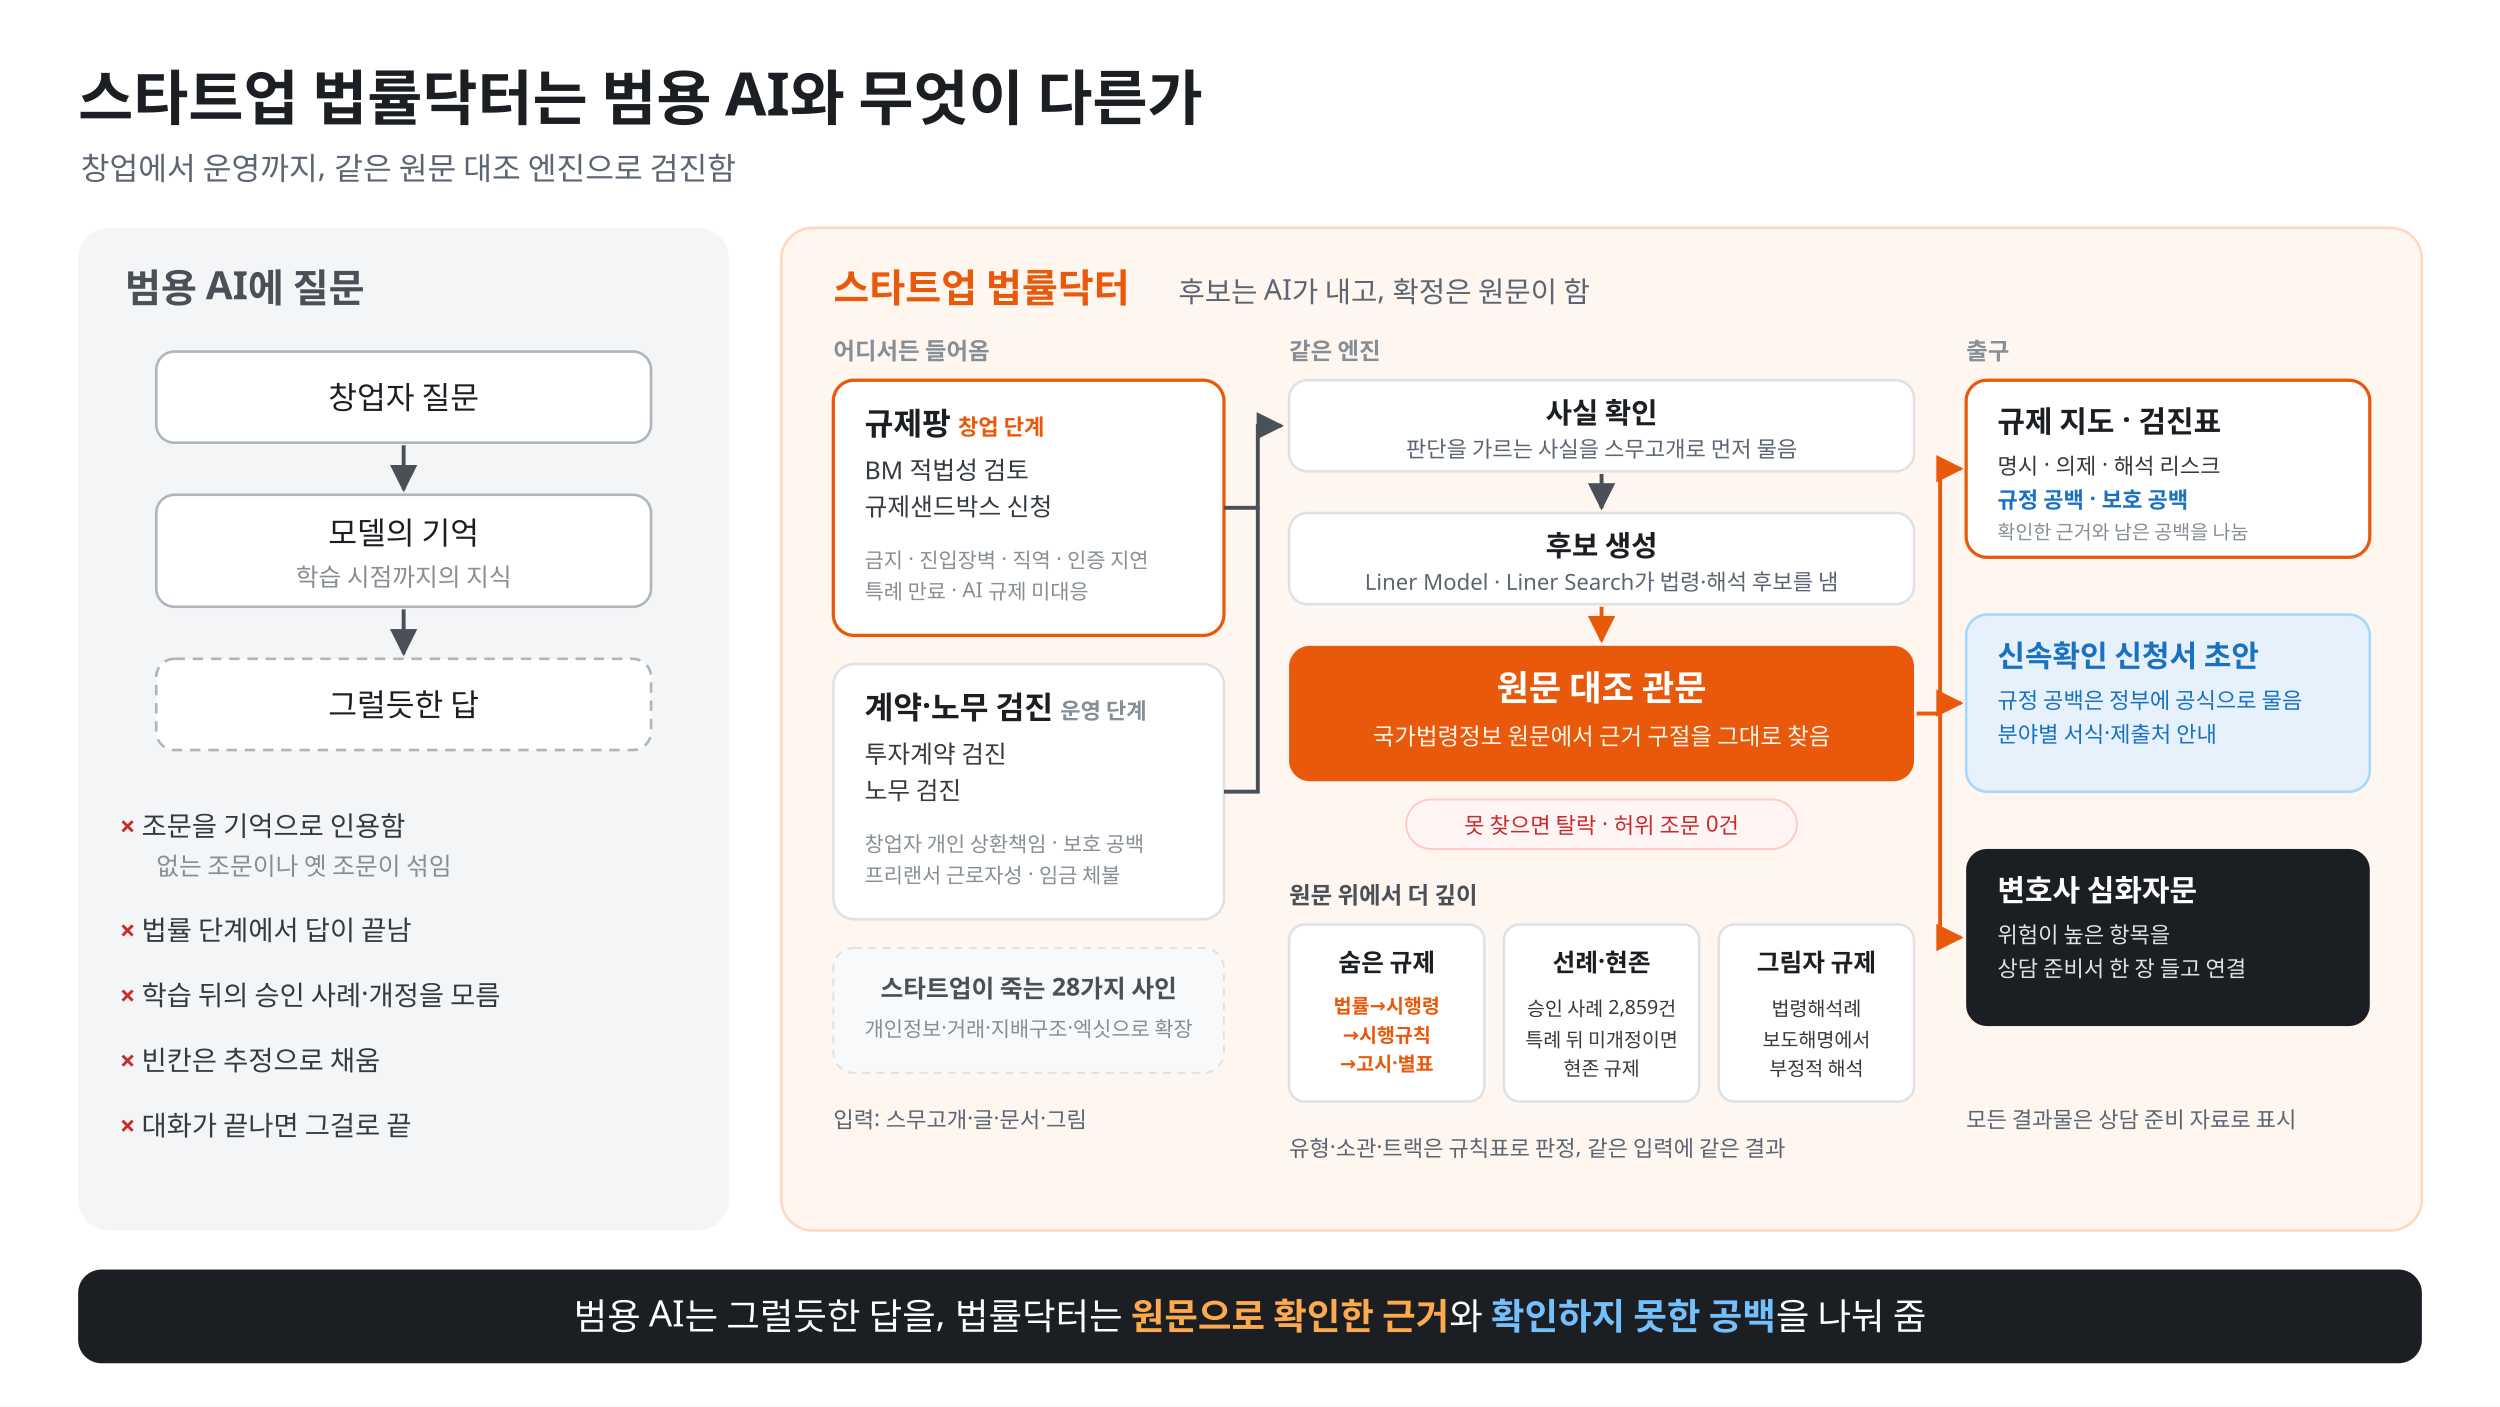
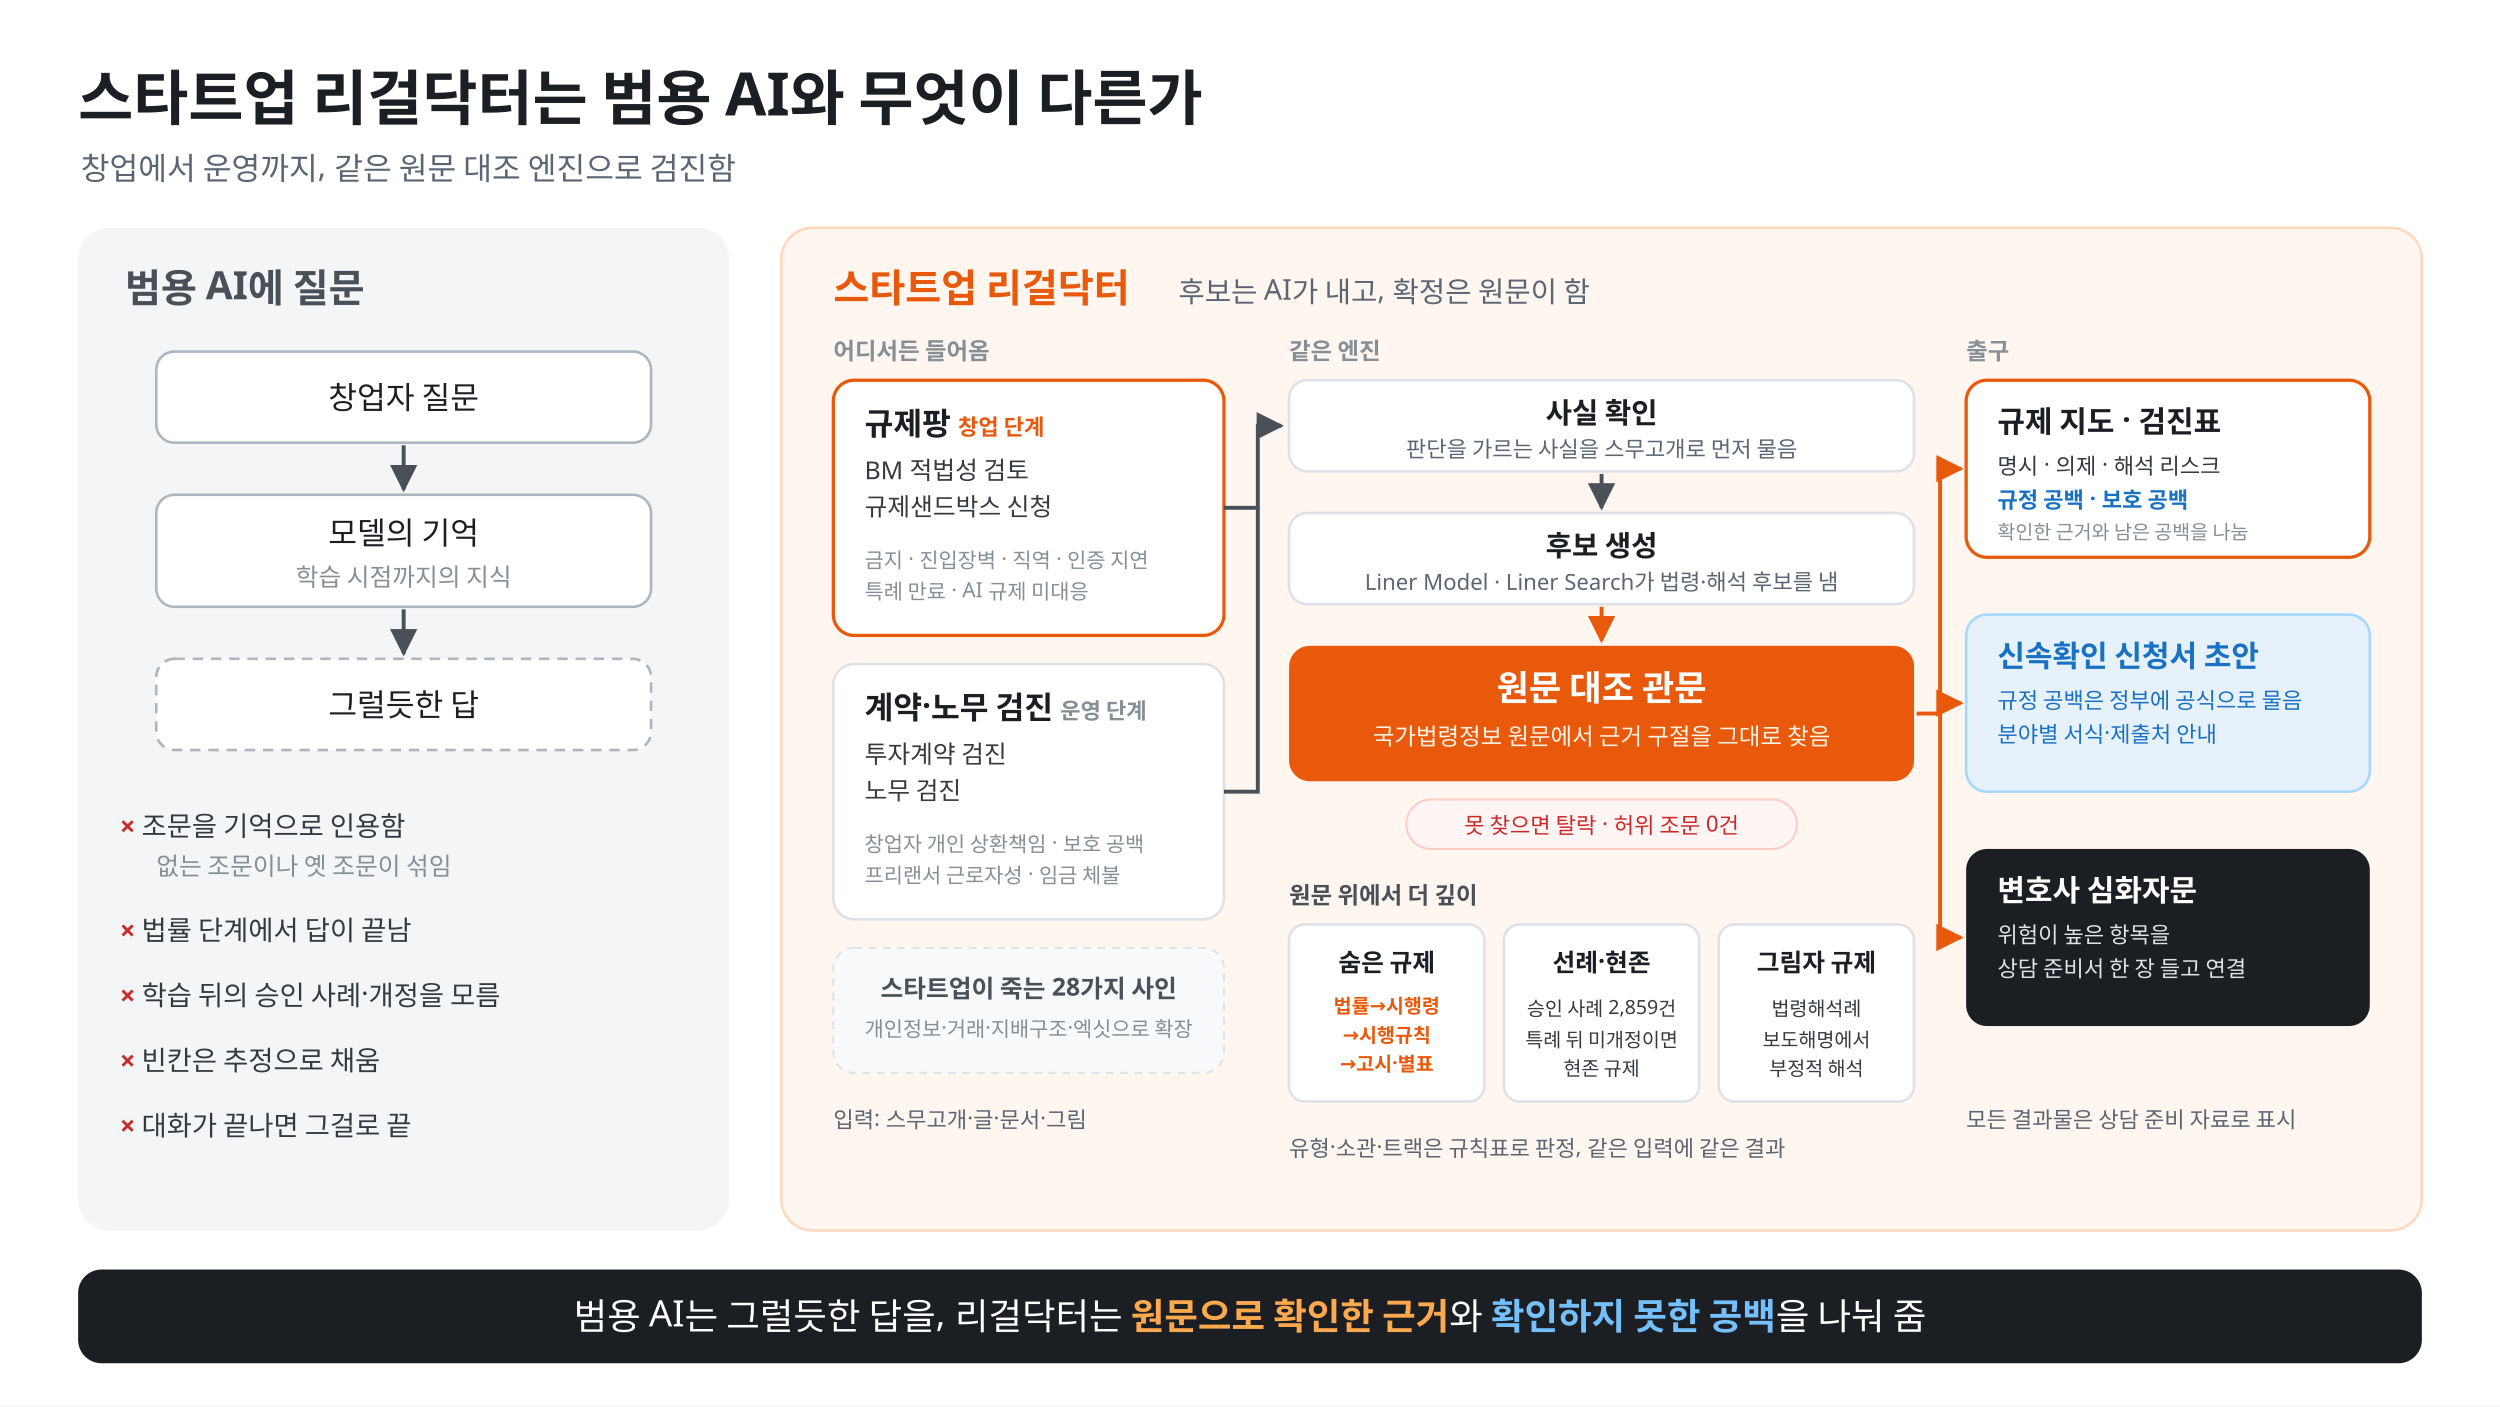
<svg xmlns="http://www.w3.org/2000/svg" viewBox="0 0 1920 1080" width="1920" height="1080" font-family="'Noto Sans KR','Pretendard','Apple SD Gothic Neo','Malgun Gothic',sans-serif">
  <defs>
    <marker id="ar" viewBox="0 0 10 10" refX="9" refY="5" markerWidth="7" markerHeight="7" orient="auto-start-reverse">
      <path d="M0,0 L10,5 L0,10 z" fill="#495057" />
    </marker>
    <marker id="aro" viewBox="0 0 10 10" refX="9" refY="5" markerWidth="7" markerHeight="7" orient="auto-start-reverse">
      <path d="M0,0 L10,5 L0,10 z" fill="#e8590c" />
    </marker>
  </defs>
  <rect width="1920" height="1080" fill="#ffffff" />
-   <text x="60" y="92" font-size="46" font-weight="700" fill="#1b1f24">스타트업 법률닥터는 범용 AI와 무엇이 다른가</text>
+   <text x="60" y="92" font-size="46" font-weight="700" fill="#1b1f24">스타트업 리걸닥터는 범용 AI와 무엇이 다른가</text>
  <text x="62" y="138" font-size="24" fill="#5b6573">창업에서 운영까지, 같은 원문 대조 엔진으로 검진함</text>
  <rect x="60" y="175" width="500" height="770" rx="24" fill="#f4f5f7" />
  <text x="96" y="232" font-size="30" font-weight="700" fill="#495057">범용 AI에 질문</text>
  <rect x="120" y="270" width="380" height="70" rx="14" fill="#fff" stroke="#adb5bd" stroke-width="2" />
  <text x="310" y="314" font-size="24" text-anchor="middle" fill="#1b1f24">창업자 질문</text>
  <line x1="310" y1="342" x2="310" y2="376" stroke="#495057" stroke-width="3" marker-end="url(#ar)" />
  <rect x="120" y="380" width="380" height="86" rx="14" fill="#fff" stroke="#adb5bd" stroke-width="2" />
  <text x="310" y="418" font-size="24" text-anchor="middle" fill="#1b1f24">모델의 기억</text>
  <text x="310" y="450" font-size="19" text-anchor="middle" fill="#868e96">학습 시점까지의 지식</text>
  <line x1="310" y1="468" x2="310" y2="502" stroke="#495057" stroke-width="3" marker-end="url(#ar)" />
  <rect x="120" y="506" width="380" height="70" rx="14" fill="#fff" stroke="#adb5bd" stroke-width="2" stroke-dasharray="8 6" />
  <text x="310" y="550" font-size="24" text-anchor="middle" fill="#1b1f24">그럴듯한 답</text>
  <g font-size="21" fill="#343a40">
    <text x="92" y="642">
      <tspan fill="#c92a2a" font-weight="700">×</tspan>  조문을 기억으로 인용함</text>
    <text x="120" y="672" fill="#868e96" font-size="19">없는 조문이나 옛 조문이 섞임</text>
    <text x="92" y="722">
      <tspan fill="#c92a2a" font-weight="700">×</tspan>  법률 단계에서 답이 끝남</text>
    <text x="92" y="772">
      <tspan fill="#c92a2a" font-weight="700">×</tspan>  학습 뒤의 승인 사례·개정을 모름</text>
    <text x="92" y="822">
      <tspan fill="#c92a2a" font-weight="700">×</tspan>  빈칸은 추정으로 채움</text>
    <text x="92" y="872">
      <tspan fill="#c92a2a" font-weight="700">×</tspan>  대화가 끝나면 그걸로 끝</text>
  </g>
  <rect x="600" y="175" width="1260" height="770" rx="24" fill="#fff6ef" stroke="#ffd8bf" stroke-width="2" />
-   <text x="640" y="232" font-size="30" font-weight="700" fill="#e8590c">스타트업 법률닥터</text>
+   <text x="640" y="232" font-size="30" font-weight="700" fill="#e8590c">스타트업 리걸닥터</text>
  <text x="905" y="232" font-size="22" fill="#5b6573">후보는 AI가 내고, 확정은 원문이 함</text>
  <g font-size="18" font-weight="700" fill="#868e96">
    <text x="640" y="276">어디서든 들어옴</text>
    <text x="990" y="276">같은 엔진</text>
    <text x="1510" y="276">출구</text>
  </g>
  <rect x="640" y="292" width="300" height="196" rx="16" fill="#ffffff" stroke="#e8590c" stroke-width="2.5" />
  <text x="664" y="334" font-size="24" font-weight="700" fill="#1b1f24">규제팡 <tspan font-size="17" fill="#e8590c">창업 단계</tspan>
  </text>
  <text x="664" y="368" font-size="19" fill="#343a40">BM 적법성 검토</text>
  <text x="664" y="396" font-size="19" fill="#343a40">규제샌드박스 신청</text>
  <text x="664" y="436" font-size="16" fill="#868e96">금지 · 진입장벽 · 직역 · 인증 지연</text>
  <text x="664" y="460" font-size="16" fill="#868e96">특례 만료 · AI 규제 미대응</text>
  <rect x="640" y="510" width="300" height="196" rx="16" fill="#ffffff" stroke="#dee2e6" stroke-width="2" />
  <text x="664" y="552" font-size="24" font-weight="700" fill="#1b1f24">계약·노무 검진 <tspan font-size="17" fill="#868e96">운영 단계</tspan>
  </text>
  <text x="664" y="586" font-size="19" fill="#343a40">투자계약 검진</text>
  <text x="664" y="614" font-size="19" fill="#343a40">노무 검진</text>
  <text x="664" y="654" font-size="16" fill="#868e96">창업자 개인 상환책임 · 보호 공백</text>
  <text x="664" y="678" font-size="16" fill="#868e96">프리랜서 근로자성 · 임금 체불</text>
  <rect x="640" y="728" width="300" height="96" rx="16" fill="#f8f9fa" stroke="#dee2e6" stroke-width="1.5" stroke-dasharray="6 5" />
  <text x="790" y="766" font-size="19" text-anchor="middle" fill="#495057" font-weight="700">스타트업이 죽는 28가지 사인</text>
  <text x="790" y="796" font-size="16" text-anchor="middle" fill="#868e96">개인정보·거래·지배구조·엑싯으로 확장</text>
  <text x="640" y="866" font-size="17" fill="#5b6573">입력: 스무고개·글·문서·그림</text>
  <path d="M940,390 H966 V327 H984" fill="none" stroke="#495057" stroke-width="3" marker-end="url(#ar)" />
  <path d="M940,608 H966 V390" fill="none" stroke="#495057" stroke-width="3" />
  <rect x="990" y="292" width="480" height="70" rx="14" fill="#ffffff" stroke="#dee2e6" stroke-width="2" />
  <text x="1230" y="325" font-size="22" font-weight="700" text-anchor="middle" fill="#1b1f24">사실 확인</text>
  <text x="1230" y="351" font-size="17" text-anchor="middle" fill="#5b6573">판단을 가르는 사실을 스무고개로 먼저 물음</text>
  <line x1="1230" y1="364" x2="1230" y2="390" stroke="#495057" stroke-width="3" marker-end="url(#ar)" />
  <rect x="990" y="394" width="480" height="70" rx="14" fill="#ffffff" stroke="#dee2e6" stroke-width="2" />
  <text x="1230" y="427" font-size="22" font-weight="700" text-anchor="middle" fill="#1b1f24">후보 생성</text>
  <text x="1230" y="453" font-size="17" text-anchor="middle" fill="#5b6573">Liner Model · Liner Search가 법령·해석 후보를 냄</text>
  <line x1="1230" y1="466" x2="1230" y2="492" stroke="#e8590c" stroke-width="3" marker-end="url(#aro)" />
  <rect x="990" y="496" width="480" height="104" rx="16" fill="#e8590c" />
  <text x="1230" y="538" font-size="27" font-weight="700" text-anchor="middle" fill="#ffffff">원문 대조 관문</text>
  <text x="1230" y="572" font-size="18" text-anchor="middle" fill="#fff4e6">국가법령정보 원문에서 근거 구절을 그대로 찾음</text>
  <rect x="1080" y="614" width="300" height="38" rx="19" fill="#fff5f5" stroke="#ffc9c9" stroke-width="1.5" />
  <text x="1230" y="640" font-size="17" text-anchor="middle" fill="#c92a2a">못 찾으면 탈락 · 허위 조문 0건</text>
  <text x="990" y="694" font-size="18" font-weight="700" fill="#495057">원문 위에서 더 깊이</text>
  <g>
    <rect x="990" y="710" width="150" height="136" rx="12" fill="#ffffff" stroke="#dee2e6" stroke-width="2" />
    <text x="1065" y="746" font-size="19" font-weight="700" text-anchor="middle" fill="#1b1f24">숨은 규제</text>
    <text x="1065" y="778" font-size="15" text-anchor="middle" fill="#e8590c" font-weight="700">법률→시행령</text>
    <text x="1065" y="800" font-size="15" text-anchor="middle" fill="#e8590c" font-weight="700">→시행규칙</text>
    <text x="1065" y="822" font-size="15" text-anchor="middle" fill="#e8590c" font-weight="700">→고시·별표</text>
    <rect x="1155" y="710" width="150" height="136" rx="12" fill="#ffffff" stroke="#dee2e6" stroke-width="2" />
    <text x="1230" y="746" font-size="19" font-weight="700" text-anchor="middle" fill="#1b1f24">선례·현존</text>
    <text x="1230" y="780" font-size="15" text-anchor="middle" fill="#343a40">승인 사례 2,859건</text>
    <text x="1230" y="804" font-size="15" text-anchor="middle" fill="#343a40">특례 뒤 미개정이면</text>
    <text x="1230" y="826" font-size="15" text-anchor="middle" fill="#343a40">현존 규제</text>
    <rect x="1320" y="710" width="150" height="136" rx="12" fill="#ffffff" stroke="#dee2e6" stroke-width="2" />
    <text x="1395" y="746" font-size="19" font-weight="700" text-anchor="middle" fill="#1b1f24">그림자 규제</text>
    <text x="1395" y="780" font-size="15" text-anchor="middle" fill="#343a40">법령해석례</text>
    <text x="1395" y="804" font-size="15" text-anchor="middle" fill="#343a40">보도해명에서</text>
    <text x="1395" y="826" font-size="15" text-anchor="middle" fill="#343a40">부정적 해석</text>
  </g>
  <text x="990" y="888" font-size="17" fill="#5b6573">유형·소관·트랙은 규칙표로 판정, 같은 입력에 같은 결과</text>
  <path d="M1472,548 H1490" fill="none" stroke="#e8590c" stroke-width="3" />
  <path d="M1490,360 V720" fill="none" stroke="#e8590c" stroke-width="3" />
  <path d="M1490,360 H1506" fill="none" stroke="#e8590c" stroke-width="3" marker-end="url(#aro)" />
  <path d="M1490,540 H1506" fill="none" stroke="#e8590c" stroke-width="3" marker-end="url(#aro)" />
  <path d="M1490,720 H1506" fill="none" stroke="#e8590c" stroke-width="3" marker-end="url(#aro)" />
  <rect x="1510" y="292" width="310" height="136" rx="16" fill="#ffffff" stroke="#e8590c" stroke-width="2.5" />
  <text x="1534" y="332" font-size="23" font-weight="700" fill="#1b1f24">규제 지도 · 검진표</text>
  <text x="1534" y="364" font-size="17" fill="#343a40">명시 · 의제 · 해석 리스크</text>
  <text x="1534" y="390" font-size="17" fill="#1971c2" font-weight="700">규정 공백 · 보호 공백</text>
  <text x="1534" y="414" font-size="15" fill="#868e96">확인한 근거와 남은 공백을 나눔</text>
  <rect x="1510" y="472" width="310" height="136" rx="16" fill="#e7f1fb" stroke="#a5d8ff" stroke-width="2" />
  <text x="1534" y="512" font-size="23" font-weight="700" fill="#1971c2">신속확인 신청서 초안</text>
  <text x="1534" y="544" font-size="17" fill="#1971c2">규정 공백은 정부에 공식으로 물음</text>
  <text x="1534" y="570" font-size="17" fill="#1971c2">분야별 서식·제출처 안내</text>
  <rect x="1510" y="652" width="310" height="136" rx="16" fill="#1b1f24" />
  <text x="1534" y="692" font-size="23" font-weight="700" fill="#ffffff">변호사 심화자문</text>
  <text x="1534" y="724" font-size="17" fill="#dee2e6">위험이 높은 항목을</text>
  <text x="1534" y="750" font-size="17" fill="#dee2e6">상담 준비서 한 장 들고 연결</text>
  <text x="1510" y="866" font-size="17" fill="#5b6573">모든 결과물은 상담 준비 자료로 표시</text>
  <rect x="60" y="975" width="1800" height="72" rx="18" fill="#1b1f24" />
-   <text x="960" y="1021" font-size="28" text-anchor="middle" fill="#ffffff">범용 AI는 그럴듯한 답을, 법률닥터는 <tspan fill="#ffa94d" font-weight="700">원문으로 확인한 근거</tspan>와 <tspan fill="#74c0fc" font-weight="700">확인하지 못한 공백</tspan>을 나눠 줌</text>
+   <text x="960" y="1021" font-size="28" text-anchor="middle" fill="#ffffff">범용 AI는 그럴듯한 답을, 리걸닥터는 <tspan fill="#ffa94d" font-weight="700">원문으로 확인한 근거</tspan>와 <tspan fill="#74c0fc" font-weight="700">확인하지 못한 공백</tspan>을 나눠 줌</text>
</svg>
